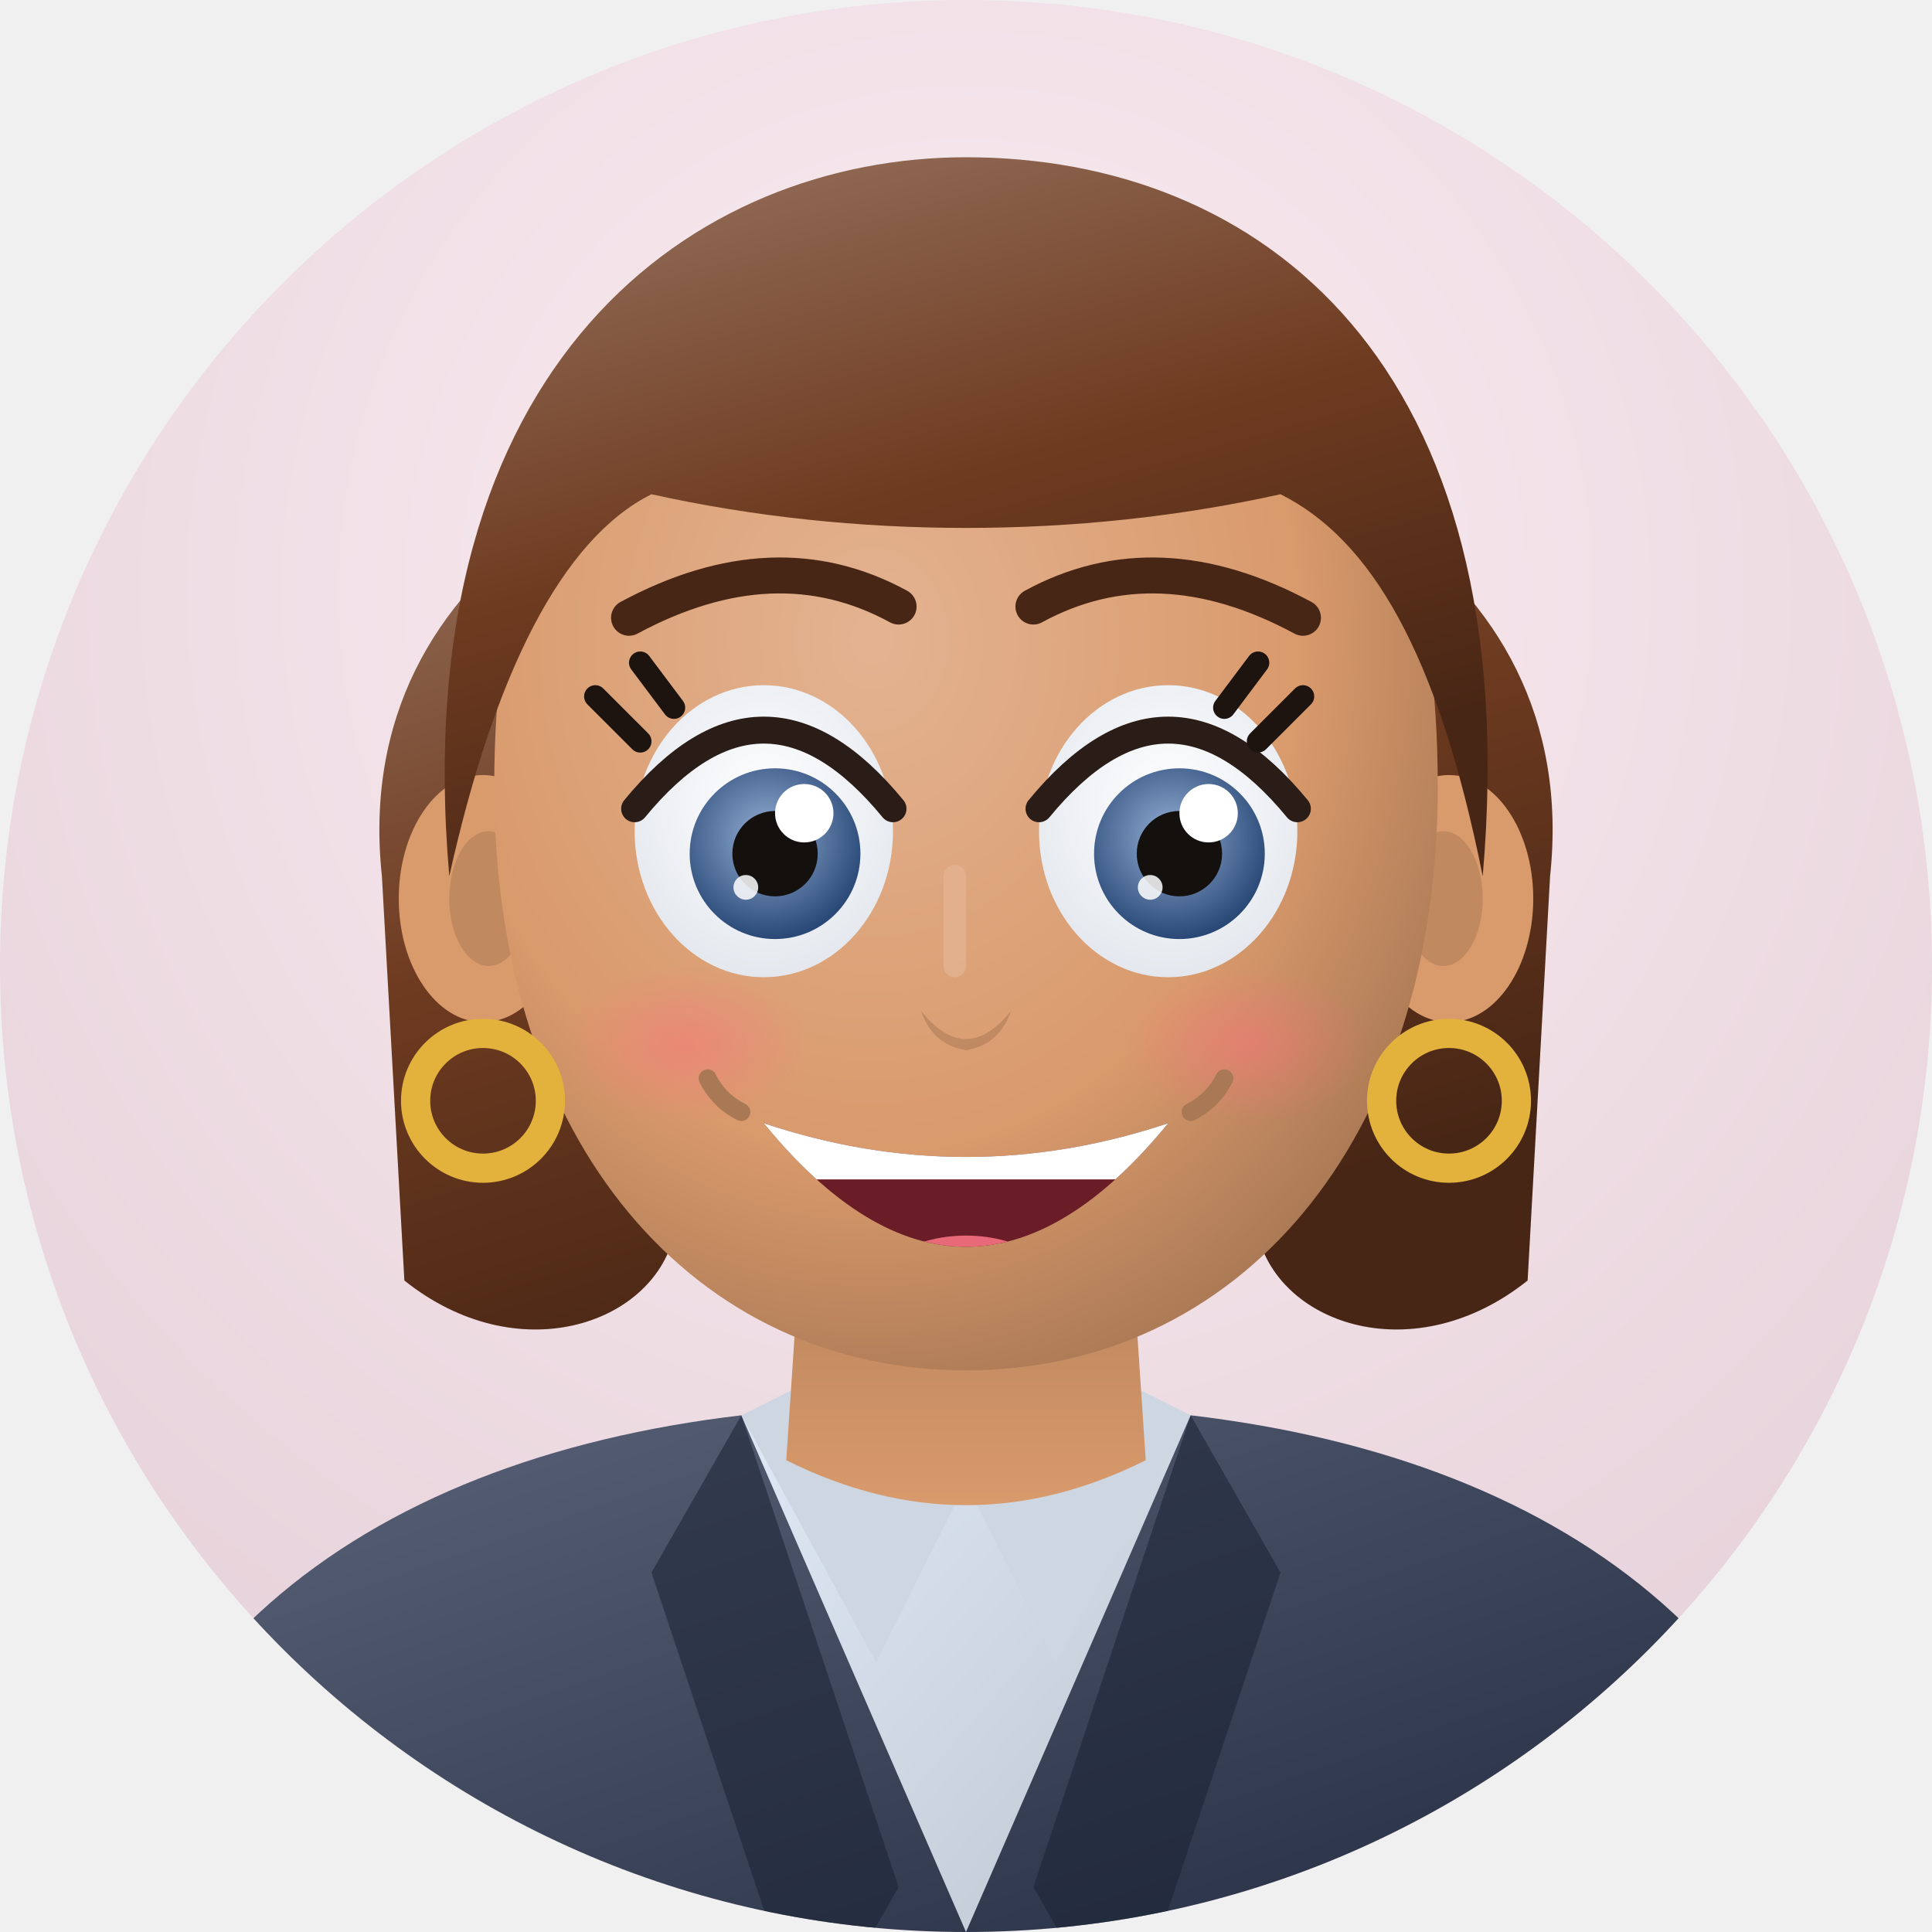
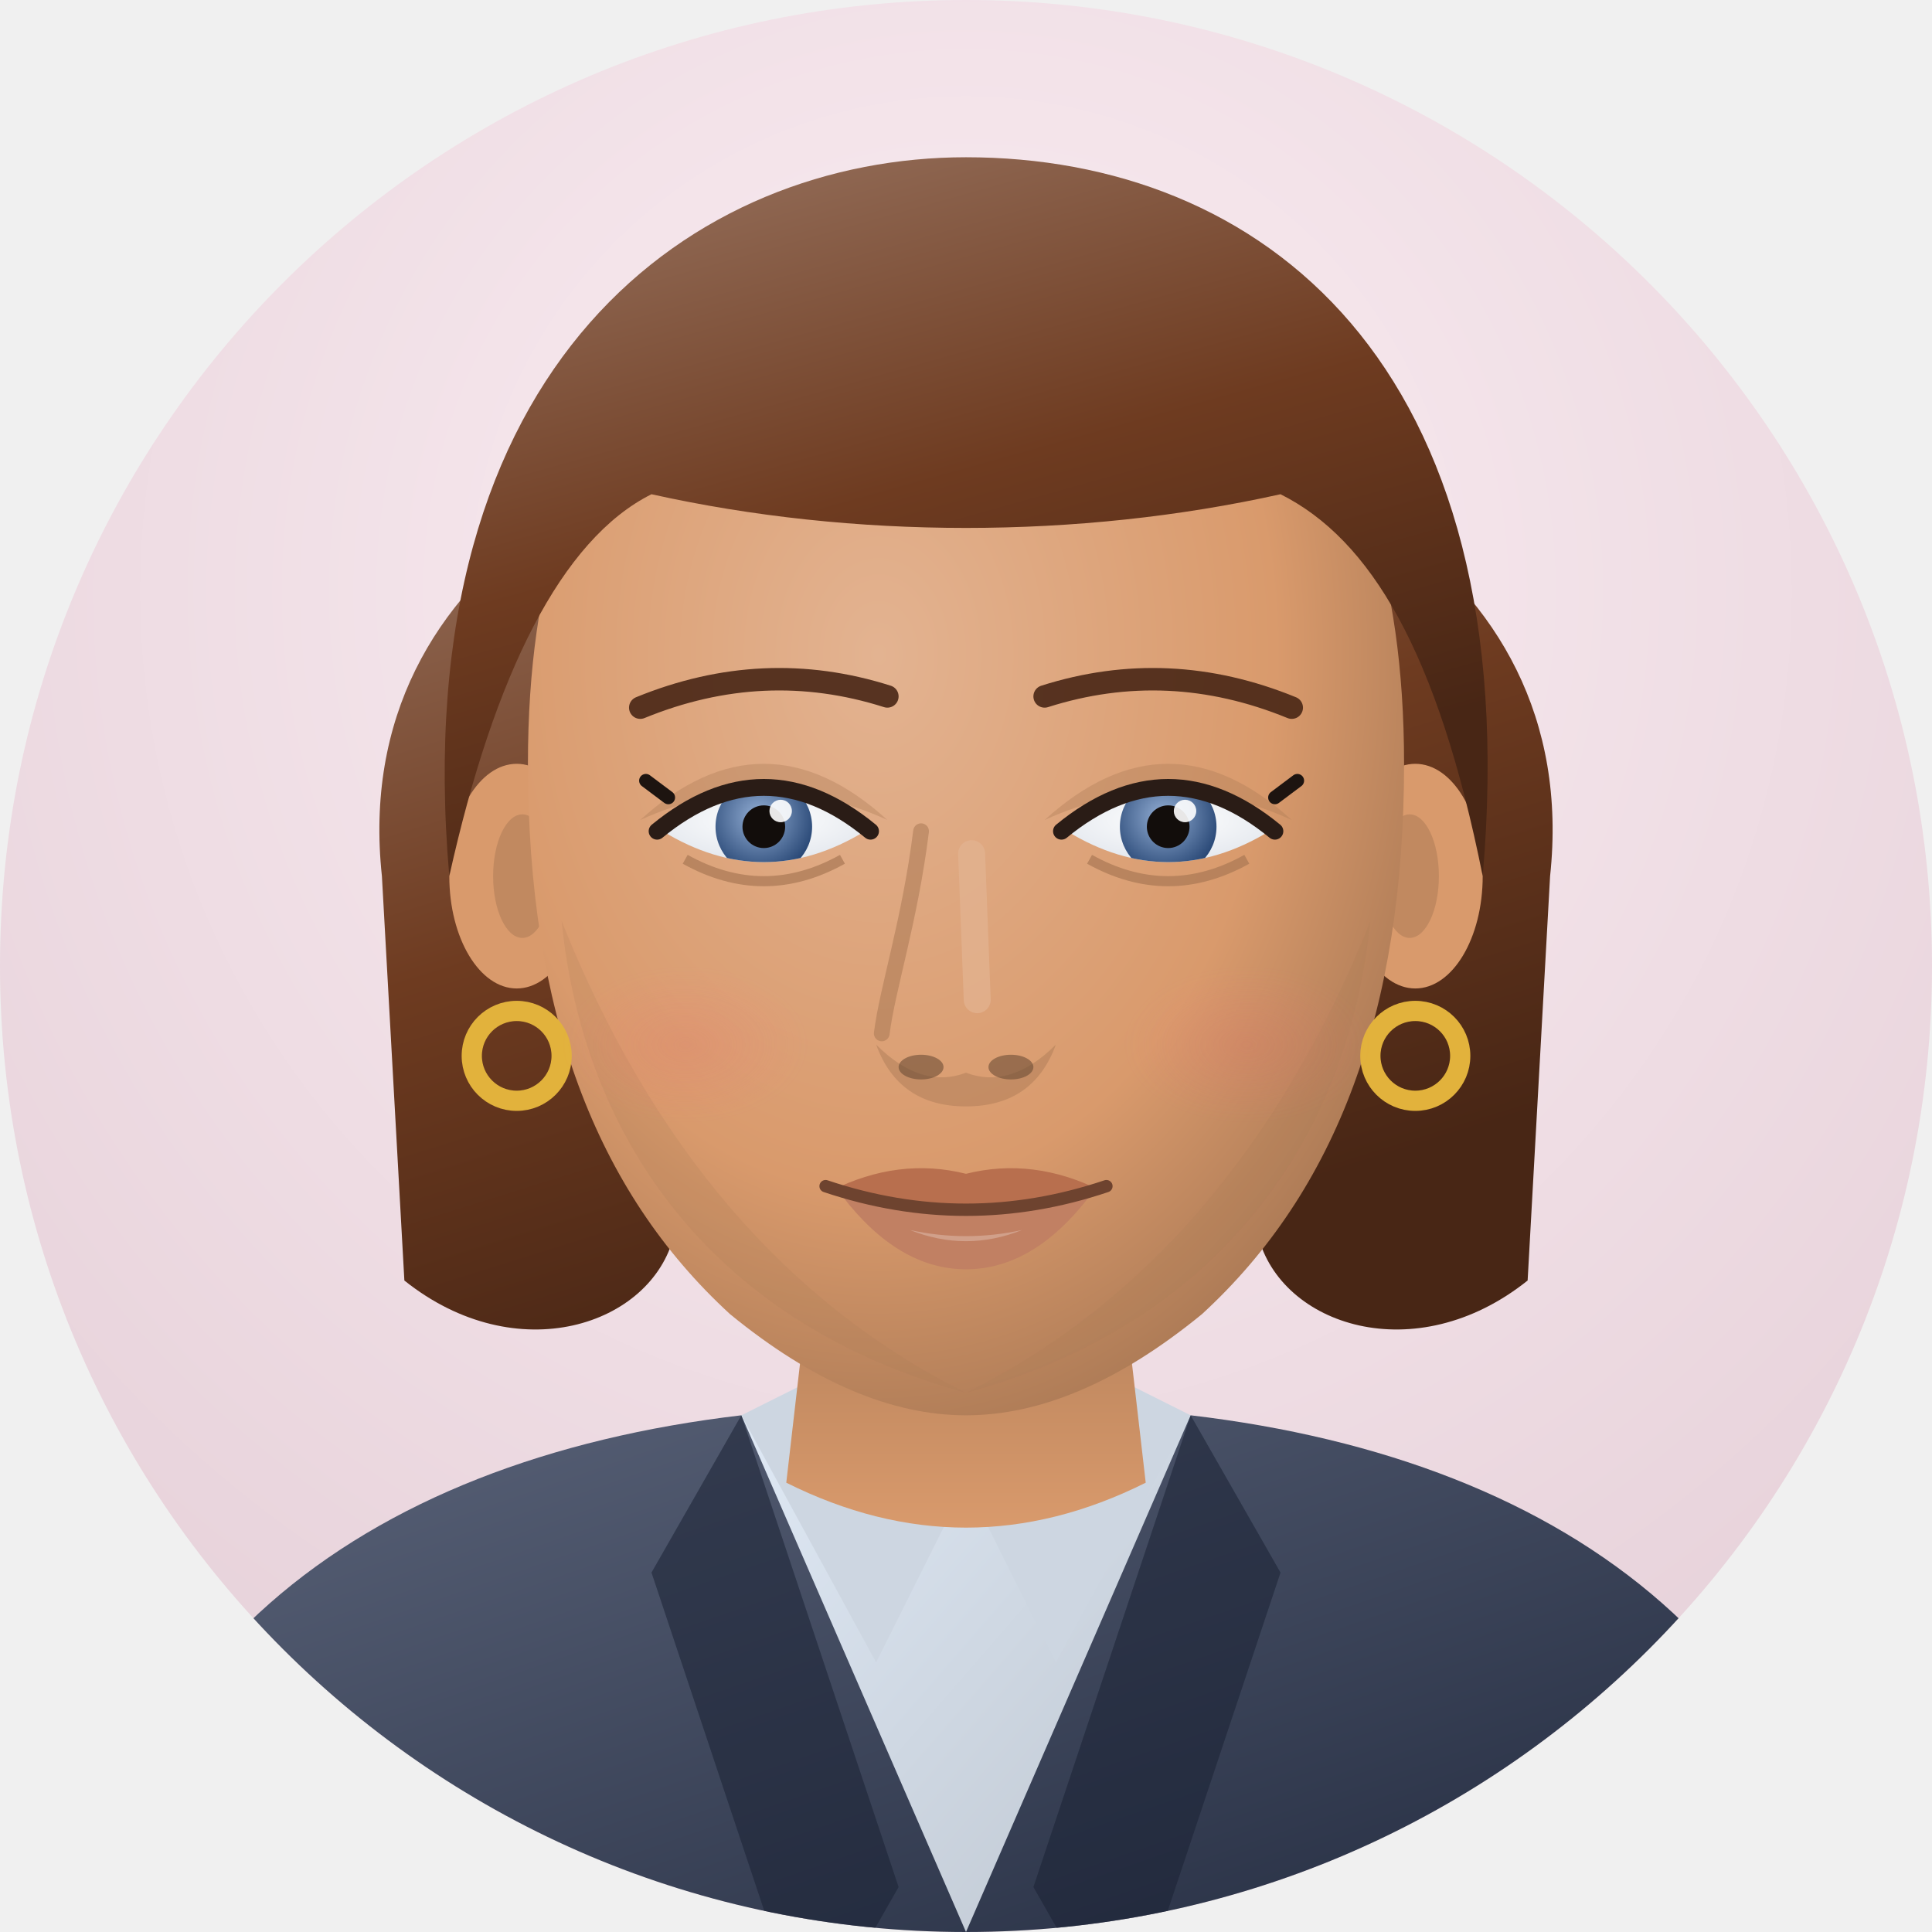
<svg xmlns="http://www.w3.org/2000/svg" viewBox="14 18 172 172" width="200" height="200">
  <defs>
    <radialGradient id="a27bg" cx="50%" cy="35%" r="75%">
      <stop offset="0" stop-color="#fbeef3" />
      <stop offset="1" stop-color="#e2cbd4" />
    </radialGradient>
    <radialGradient id="a27skin" cx="40%" cy="35%" r="70%">
      <stop offset="0" stop-color="#e3b391" />
      <stop offset=".65" stop-color="#d99a6c" />
      <stop offset="1" stop-color="#a97854" />
    </radialGradient>
    <linearGradient id="a27neck" x1="0" y1="0" x2="0" y2="1">
      <stop offset="0" stop-color="#a97854" />
      <stop offset="1" stop-color="#d99a6c" />
    </linearGradient>
    <linearGradient id="a27hair" x1="0" y1="0" x2=".4" y2="1">
      <stop offset="0" stop-color="#9a7663" />
      <stop offset=".55" stop-color="#6e3b20" />
      <stop offset="1" stop-color="#482615" />
    </linearGradient>
    <linearGradient id="a27jacket" x1="0" y1="0" x2="1" y2="1">
      <stop offset="0" stop-color="#5c657b" />
      <stop offset="1" stop-color="#1b2337" />
    </linearGradient>
    <linearGradient id="a27shirt" x1="0" y1="0" x2="1" y2="1">
      <stop offset="0" stop-color="#dfe9f5" />
      <stop offset="1" stop-color="#bec6d0" />
    </linearGradient>
    <radialGradient id="a27iris" cx="45%" cy="40%" r="60%">
      <stop offset="0" stop-color="#95b0d6" />
      <stop offset="1" stop-color="#294876" />
    </radialGradient>
    <radialGradient id="a27blush" cx="50%" cy="50%" r="50%">
-       <stop offset="0" stop-color="#ff6f7d" stop-opacity=".45" />
+       <stop offset="0" stop-color="#e86a6a" stop-opacity=".18" />
      <stop offset="1" stop-color="#ff6f7d" stop-opacity="0" />
    </radialGradient>
    <radialGradient id="a27eyew" cx="50%" cy="40%" r="60%">
      <stop offset="0" stop-color="#ffffff" />
      <stop offset="1" stop-color="#e4e8ee" />
    </radialGradient>
    <clipPath id="a27c">
      <circle cx="100" cy="104" r="86" />
    </clipPath>
    <clipPath id="a27m">
      <path d="M82 118 Q100 140 118 118 Q100 124 82 118Z" />
    </clipPath>
  </defs>
  <g clip-path="url(#a27c)">
    <rect width="200" height="200" fill="url(#a27bg)" />
    <path fill="url(#a27hair)" d="M48 96 C42 40 158 40 152 96 L150 132 C140 140 128 136 126 128 L74 128 C72 136 60 140 50 132 Z" />
    <path fill="url(#a27jacket)" d="M20 200 C22 166 46 148 80 144 L120 144 C154 148 178 166 180 200Z" />
    <path fill="url(#a27shirt)" d="M80 144 L100 190 L120 144Z" />
    <path fill="#cdd6e1" d="M80 144 L92 166 L100 150 L108 166 L120 144 L112 140 L100 152 L88 140Z" />
    <path fill="#192133" d="M80 144 L94 186 L86 200 L72 158Z" opacity=".55" />
    <path fill="#192133" d="M120 144 L106 186 L114 200 L128 158Z" opacity=".55" />
-     <path fill="url(#a27neck)" d="M86 118 L114 118 L116 148 Q100 156 84 148Z" />
-     <ellipse cx="57" cy="98" rx="7.5" ry="11" fill="#d99a6c" />
-     <ellipse cx="143" cy="98" rx="7.5" ry="11" fill="#d99a6c" />
-     <ellipse cx="57.5" cy="98" rx="3.5" ry="6" fill="#a97854" opacity=".5" />
-     <ellipse cx="142.5" cy="98" rx="3.5" ry="6" fill="#a97854" opacity=".5" />
-     <path fill="url(#a27skin)" d="M58 88 C58 52 76 40 100 40 C124 40 142 52 142 88 C142 120 124 140 100 140 C76 140 58 120 58 88Z" />
-     <g fill="none" stroke="#e2b23c" stroke-width="2.6">
-       <circle cx="57" cy="116" r="6" />
-       <circle cx="143" cy="116" r="6" />
+     <path fill="url(#a27neck)" d="M87 124 L113 124 L116 150 Q100 158 84 150Z" />
+     <ellipse cx="60" cy="96" rx="6" ry="10" fill="#d99a6c" />
+     <ellipse cx="140" cy="96" rx="6" ry="10" fill="#d99a6c" />
+     <ellipse cx="60.5" cy="96" rx="2.6" ry="5.5" fill="#a97854" opacity=".5" />
+     <ellipse cx="139.5" cy="96" rx="2.6" ry="5.5" fill="#a97854" opacity=".5" />
+     <path fill="url(#a27skin)" d="M61 86 C61 52 78 40 100 40 C122 40 139 52 139 86 C139 108 133 124 121 135 Q110 144 100 144 Q90 144 79 135 C67 124 61 108 61 86Z" />
+     <path fill="#a97854" opacity=".18" d="M64 100 C66 120 78 136 100 142 C84 134 72 120 64 100Z M136 100 C134 120 122 136 100 142 C116 134 128 120 136 100Z" />
+     <g fill="none" stroke="#e2b23c" stroke-width="1.8">
+       <circle cx="60" cy="112" r="4" />
+       <circle cx="140" cy="112" r="4" />
    </g>
    <ellipse cx="75" cy="111" rx="11" ry="7" fill="url(#a27blush)" />
    <ellipse cx="125" cy="111" rx="11" ry="7" fill="url(#a27blush)" />
-     <ellipse cx="82" cy="92" rx="11.5" ry="13" fill="url(#a27eyew)" />
-     <circle cx="83" cy="94" r="7.6" fill="url(#a27iris)" />
-     <circle cx="83" cy="94" r="3.8" fill="#14100e" />
-     <circle cx="85.6" cy="90.4" r="2.6" fill="#ffffff" />
-     <circle cx="80.4" cy="97" r="1.1" fill="#ffffff" opacity=".85" />
-     <path fill="none" stroke="#2a1c16" stroke-width="2.4" stroke-linecap="round" d="M70.5 90 Q82 76 93.5 90" />
-     <ellipse cx="118" cy="92" rx="11.5" ry="13" fill="url(#a27eyew)" />
-     <circle cx="119" cy="94" r="7.6" fill="url(#a27iris)" />
-     <circle cx="119" cy="94" r="3.8" fill="#14100e" />
-     <circle cx="121.6" cy="90.4" r="2.6" fill="#ffffff" />
-     <circle cx="116.4" cy="97" r="1.1" fill="#ffffff" opacity=".85" />
-     <path fill="none" stroke="#2a1c16" stroke-width="2.4" stroke-linecap="round" d="M106.5 90 Q118 76 129.5 90" />
-     <path fill="none" stroke="#1d1410" stroke-width="2" stroke-linecap="round" d="M71 84 L67 80 M74 81 L71 77 M126 84 L130 80 M123 81 L126 77" />
-     <path fill="none" stroke="#482615" stroke-width="3.2" stroke-linecap="round" d="M70 73 Q83 66 94 72" />
-     <path fill="none" stroke="#482615" stroke-width="3.2" stroke-linecap="round" d="M106 72 Q117 66 130 73" />
-     <path fill="#a97854" opacity=".55" d="M96 108 Q100 113 104 108 Q103 111 100 111.5 Q97 111 96 108Z" />
-     <path fill="none" stroke="#e3b391" stroke-width="2" stroke-linecap="round" opacity=".8" d="M99 96 L99 104" />
-     <path fill="#6b1d27" d="M82 118 Q100 140 118 118 Q100 124 82 118Z" />
-     <g clip-path="url(#a27m)">
-       <rect x="80" y="116" width="40" height="7" fill="#ffffff" />
-       <ellipse cx="100" cy="134" rx="9" ry="6" fill="#e86a78" />
+     <path fill="#a97854" opacity=".35" d="M71 91 Q82 81 93 91 Q82 86 71 91Z" />
+     <path fill="url(#a27eyew)" d="M73 92 Q82 85 91 92 Q82 97.5 73 92Z" />
+     <clipPath id="a27e82">
+       <path d="M73 92 Q82 85 91 92 Q82 97.5 73 92Z" />
+     </clipPath>
+     <g clip-path="url(#a27e82)">
+       <circle cx="82" cy="91.6" r="4.3" fill="url(#a27iris)" />
+       <circle cx="82" cy="91.6" r="1.9" fill="#120d0b" />
+       <circle cx="83.5" cy="90.2" r="1" fill="#ffffff" opacity=".9" />
    </g>
-     <path fill="none" stroke="#a97854" stroke-width="1.6" stroke-linecap="round" d="M80 117 Q78 116 77 114 M120 117 Q122 116 123 114" />
+     <path fill="none" stroke="#2a1c16" stroke-width="1.5" stroke-linecap="round" d="M72.5 92 Q82 84.2 91.5 92" />
+     <path fill="none" stroke="#a97854" stroke-width=".9" opacity=".7" d="M75 94.5 Q82 98.4 89 94.5" />
+     <path fill="#a97854" opacity=".35" d="M107 91 Q118 81 129 91 Q118 86 107 91Z" />
+     <path fill="url(#a27eyew)" d="M109 92 Q118 85 127 92 Q118 97.5 109 92Z" />
+     <clipPath id="a27e118">
+       <path d="M109 92 Q118 85 127 92 Q118 97.5 109 92Z" />
+     </clipPath>
+     <g clip-path="url(#a27e118)">
+       <circle cx="118" cy="91.6" r="4.3" fill="url(#a27iris)" />
+       <circle cx="118" cy="91.6" r="1.9" fill="#120d0b" />
+       <circle cx="119.5" cy="90.2" r="1" fill="#ffffff" opacity=".9" />
+     </g>
+     <path fill="none" stroke="#2a1c16" stroke-width="1.5" stroke-linecap="round" d="M108.5 92 Q118 84.2 127.5 92" />
+     <path fill="none" stroke="#a97854" stroke-width=".9" opacity=".7" d="M111 94.5 Q118 98.4 125 94.5" />
+     <path fill="none" stroke="#1d1410" stroke-width="1.2" stroke-linecap="round" d="M73.5 89 L71.5 87.5 M127.5 89 L129.5 87.5" />
+     <path fill="none" stroke="#482615" stroke-width="2" stroke-linecap="round" opacity=".9" d="M71 81 Q82 76.5 93 80" />
+     <path fill="none" stroke="#482615" stroke-width="2" stroke-linecap="round" opacity=".9" d="M107 80 Q118 76.5 129 81" />
+     <path fill="none" stroke="#a97854" stroke-width="1.4" stroke-linecap="round" opacity=".55" d="M96 92 C95 100 93 106 92.5 110" />
+     <path fill="none" stroke="#e3b391" stroke-width="2.4" stroke-linecap="round" opacity=".7" d="M100.5 94 L101 107" />
+     <path fill="#a97854" opacity=".45" d="M92 111 Q96 115 100 113.5 Q104 115 108 111 Q106 116.5 100 116.5 Q94 116.5 92 111Z" />
+     <ellipse cx="96" cy="113" rx="2" ry="1.1" fill="#6d4d36" opacity=".6" />
+     <ellipse cx="104" cy="113" rx="2" ry="1.1" fill="#6d4d36" opacity=".6" />
+     <path fill="#b86f4e" d="M88 124 Q94 121 100 122.5 Q106 121 112 124 Q106 125.5 100 125.5 Q94 125.5 88 124Z" />
+     <path fill="#c18063" d="M89 124.5 Q100 126.5 111 124.5 Q106 131 100 131 Q94 131 89 124.5Z" />
+     <path fill="#ffffff" opacity=".25" d="M95 127.5 Q100 129.5 105 127.5 Q100 128.6 95 127.5Z" />
+     <path fill="none" stroke="#6e432f" stroke-width="1.1" stroke-linecap="round" d="M87.5 123.6 Q100 127.8 112.5 123.6" />
    <path fill="url(#a27hair)" d="M54 96 C50 50 76 32 100 32 C126 32 150 50 146 96 C142 76 136 66 128 62 C110 66 90 66 72 62 C64 66 58 78 54 96Z" />
  </g>
</svg>
